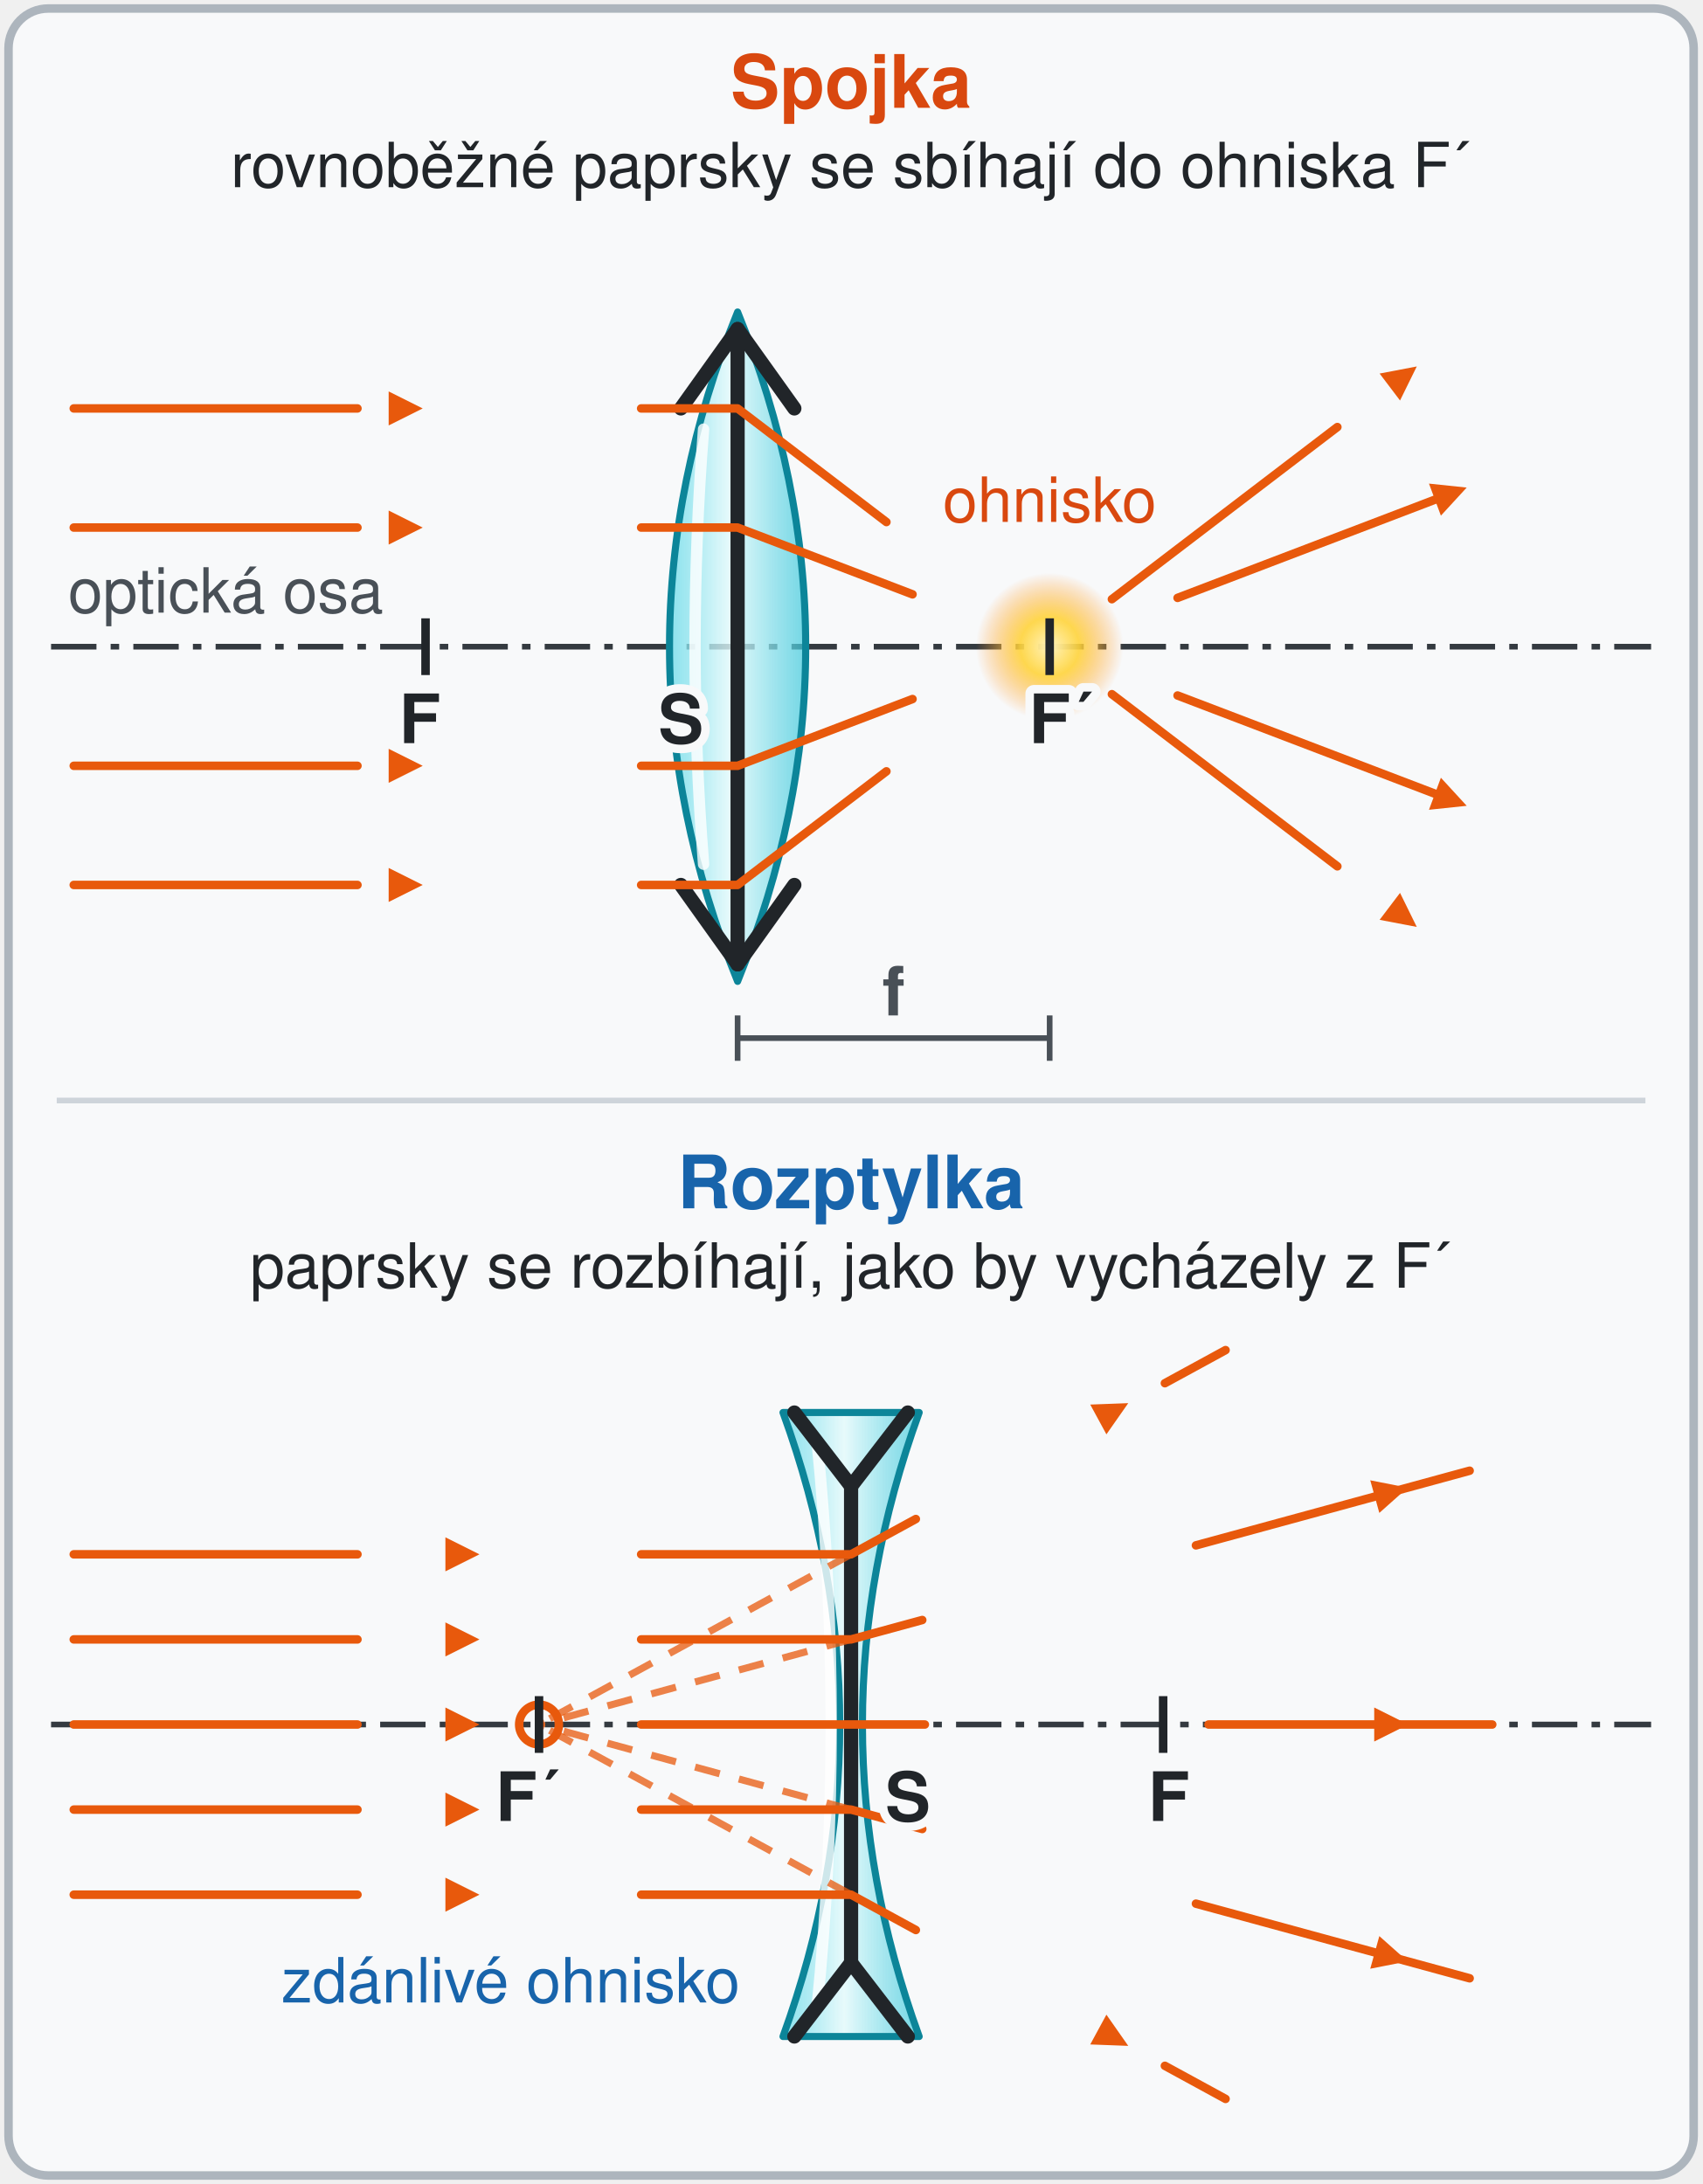
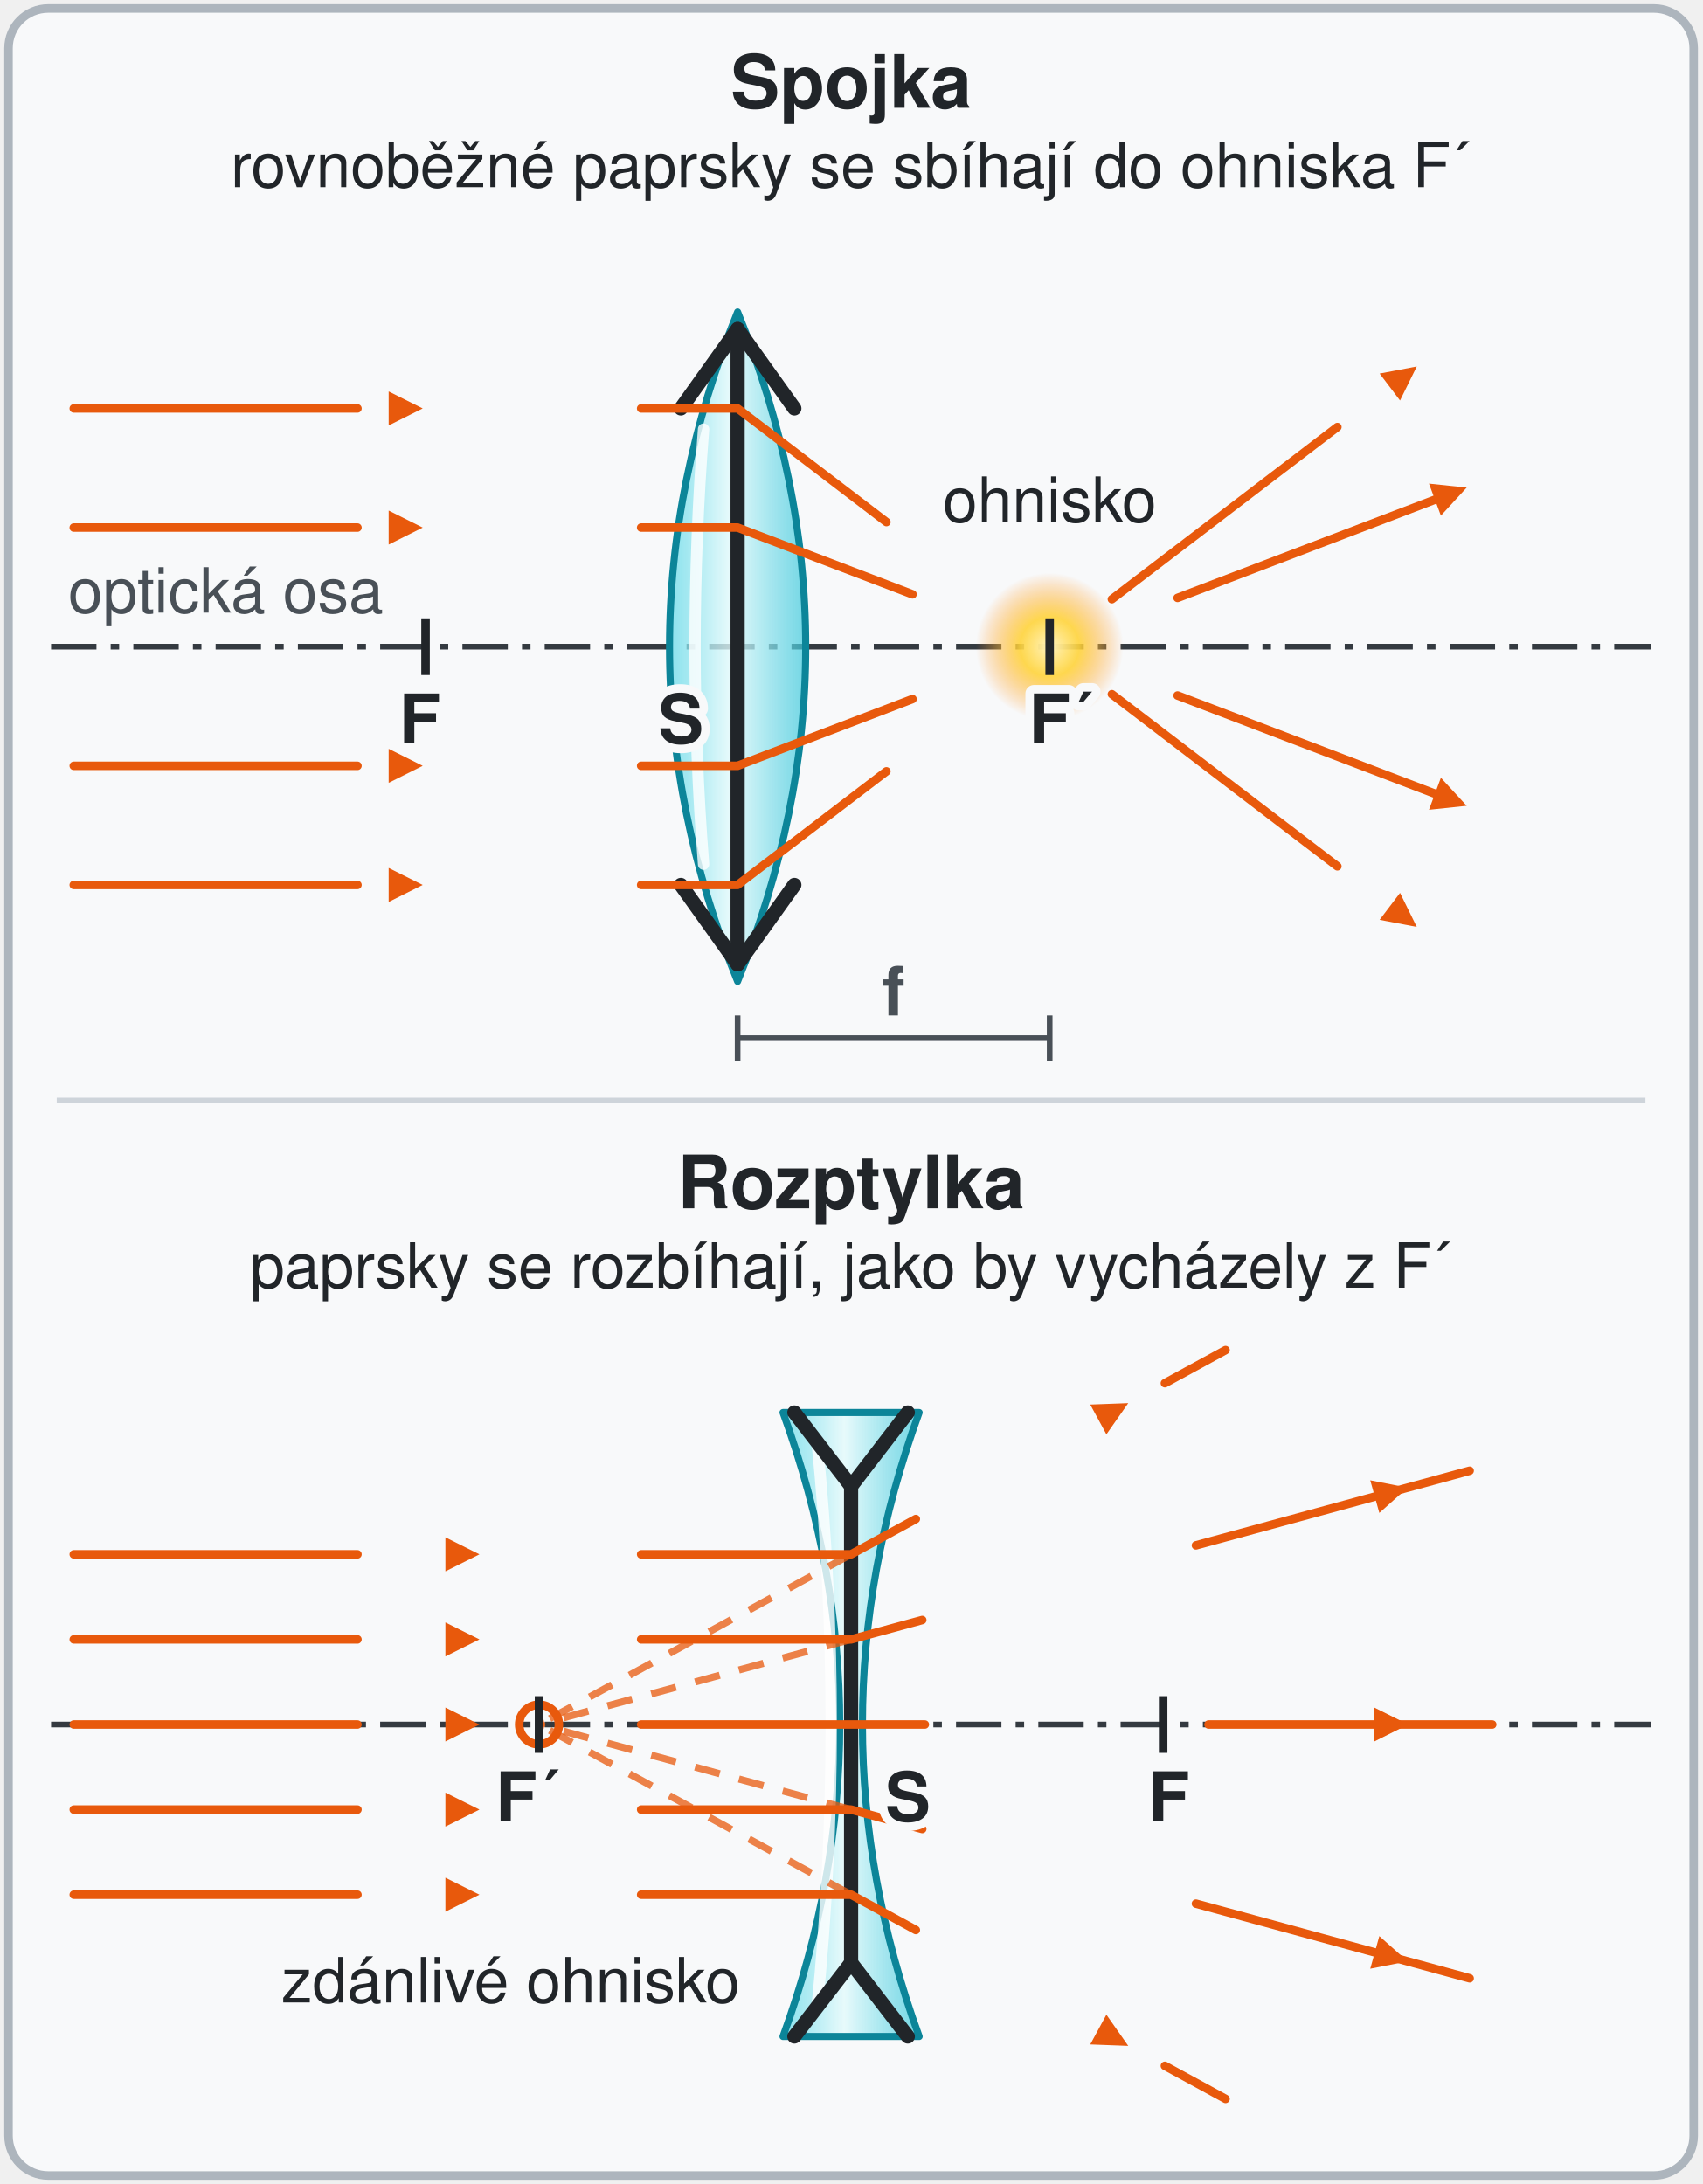
<svg xmlns="http://www.w3.org/2000/svg" viewBox="0 0 600 770" font-family="'Segoe UI', Helvetica, Arial, sans-serif" role="img" aria-label="Nahoře spojka: rovnoběžný svazek paprsků se po průchodu čočkou sbíhá do ohniska F´ za čočkou a dál pokračuje. Dole rozptylka: rovnoběžné paprsky se po průchodu rozbíhají, jako by vycházely ze zdánlivého ohniska F´ před čočkou. Animace: paprsky postupně proletí čočkou, u spojky se rozsvítí ohnisko, u rozptylky se dokreslí čárkované prodloužení paprsků do zdánlivého ohniska.">
  <style>
/* Animace 8 s, smyčka. Předloha: PDF lekce 25, str. 3 a 8 (spojka, svazek do ohniska), str. 9 (popis F, S, F´),
   str. 4 a 15 (rozptylka, zdánlivé ohnisko F´ před čočkou).
   paprsky 5–45 %, ohnisko spojky / čárkovaná prodloužení rozptylky 45–60 %, šipky 45–50 %, vše zmizí 92–98 %.
   Bez animace (prefers-reduced-motion) = koncový stav: atributy níže ukazují vše. */
.pr { stroke-dasharray: 100 100; animation: pr 8s linear infinite; }
.po { animation: po 8s linear infinite; }
.si { animation: si 8s linear infinite; }
.celek { animation: celek 8s linear infinite; }
@keyframes pr { 0%, 5% { stroke-dashoffset: 100; } 45%, 100% { stroke-dashoffset: 0; } }
@keyframes po { 0%, 45% { opacity: 0; } 60%, 100% { opacity: 1; } }
@keyframes si { 0%, 45% { opacity: 0; } 50%, 100% { opacity: 1; } }
@keyframes celek { 0%, 92% { opacity: 1; } 98%, 100% { opacity: 0; } }
@media (prefers-reduced-motion: reduce) { .pr, .po, .si, .celek { animation: none; } }
</style>
  <defs>
    <linearGradient id="c2s" x1="0" y1="0" x2="1" y2="0">
      <stop offset="0" stop-color="#66d9e8" stop-opacity="0.75" />
      <stop offset="0.45" stop-color="#e3fafc" stop-opacity="0.8" />
      <stop offset="1" stop-color="#3bc9db" stop-opacity="0.7" />
    </linearGradient>
    <radialGradient id="c2zar">
      <stop offset="0" stop-color="#fff3bf" />
      <stop offset="0.4" stop-color="#ffd43b" stop-opacity="0.9" />
      <stop offset="1" stop-color="#ff922b" stop-opacity="0" />
    </radialGradient>
  </defs>
  <rect x="3" y="3" width="594" height="764" rx="14" fill="#f8f9fa" stroke="#adb5bd" stroke-width="3" />
-   <text x="300" y="38" font-size="26" font-weight="bold" fill="#d9480f" text-anchor="middle">Spojka</text>
+   <text x="300" y="38" font-size="26" font-weight="bold" fill="#212529" text-anchor="middle">Spojka</text>
  <text x="300" y="66" font-size="22" font-weight="normal" fill="#212529" text-anchor="middle">rovnoběžné paprsky se sbíhají do ohniska F´</text>
  <line x1="18" y1="228" x2="582" y2="228" stroke="#343a40" stroke-width="2" stroke-dasharray="16 5 3 5" />
  <path d="M260,110 Q308,228 260,346 Q212,228 260,110 Z" fill="url(#c2s)" stroke="#0c8599" stroke-width="2.5" stroke-linejoin="round" />
  <path d="M248,151.3 Q242,228 248,304.7" fill="none" stroke="#ffffff" stroke-width="4" stroke-linecap="round" opacity="0.8" />
  <line x1="260" y1="116" x2="260" y2="340" stroke="#212529" stroke-width="5" stroke-linecap="round" />
  <path d="M240,144 L260,116 L280,144 M240,312 L260,340 L280,312" fill="none" stroke="#212529" stroke-width="5" stroke-linecap="round" stroke-linejoin="round" />
  <g class="celek">
    <path class="pr" d="M26,144 L260,144 L370,228 L548.1,364" pathLength="100" fill="none" stroke="#e8590c" stroke-width="3" stroke-linecap="round" stroke-linejoin="round" />
    <path class="pr" d="M26,186 L260,186 L370,228 L572,305.1" pathLength="100" fill="none" stroke="#e8590c" stroke-width="3" stroke-linecap="round" stroke-linejoin="round" />
    <path class="pr" d="M26,270 L260,270 L370,228 L572,150.9" pathLength="100" fill="none" stroke="#e8590c" stroke-width="3" stroke-linecap="round" stroke-linejoin="round" />
    <path class="pr" d="M26,312 L260,312 L370,228 L548.1,92" pathLength="100" fill="none" stroke="#e8590c" stroke-width="3" stroke-linecap="round" stroke-linejoin="round" />
    <g class="si">
      <path d="M149,144 L137,150 L137,138 Z" fill="#e8590c" />
      <path d="M499.4,326.8 L486.3,324.3 L493.5,314.8 Z" fill="#e8590c" />
      <path d="M149,186 L137,192 L137,180 Z" fill="#e8590c" />
      <path d="M517,284.1 L503.7,285.5 L507.9,274.2 Z" fill="#e8590c" />
      <path d="M149,270 L137,276 L137,264 Z" fill="#e8590c" />
      <path d="M517,171.9 L507.9,181.8 L503.7,170.5 Z" fill="#e8590c" />
      <path d="M149,312 L137,318 L137,306 Z" fill="#e8590c" />
      <path d="M499.4,129.2 L493.5,141.2 L486.3,131.7 Z" fill="#e8590c" />
    </g>
    <g class="po">
      <circle cx="370" cy="228" r="26" fill="url(#c2zar)" />
    </g>
  </g>
  <line x1="150" y1="218" x2="150" y2="238" stroke="#212529" stroke-width="3" />
  <text x="148" y="262" font-size="24" font-weight="bold" fill="#212529" text-anchor="middle" paint-order="stroke" stroke="#f8f9fa" stroke-width="6" stroke-linejoin="round">F</text>
  <line x1="370" y1="218" x2="370" y2="238" stroke="#212529" stroke-width="3" />
  <text x="374" y="262" font-size="24" font-weight="bold" fill="#212529" text-anchor="middle" paint-order="stroke" stroke="#f8f9fa" stroke-width="6" stroke-linejoin="round">F´</text>
  <text x="240" y="262" font-size="24" font-weight="bold" fill="#212529" text-anchor="middle" paint-order="stroke" stroke="#f8f9fa" stroke-width="6" stroke-linejoin="round">S</text>
-   <text class="po" x="370" y="184" font-size="22" font-weight="normal" fill="#d9480f" text-anchor="middle" paint-order="stroke" stroke="#f8f9fa" stroke-width="6" stroke-linejoin="round">ohnisko</text>
+   <text class="po" x="370" y="184" font-size="22" font-weight="normal" fill="#212529" text-anchor="middle" paint-order="stroke" stroke="#f8f9fa" stroke-width="6" stroke-linejoin="round">ohnisko</text>
  <text x="24" y="216" font-size="22" font-weight="normal" fill="#495057" text-anchor="start" paint-order="stroke" stroke="#f8f9fa" stroke-width="6" stroke-linejoin="round">optická osa</text>
  <g>
    <line x1="260" y1="366" x2="370" y2="366" stroke="#495057" stroke-width="2" />
    <line x1="260" y1="358" x2="260" y2="374" stroke="#495057" stroke-width="2" />
    <line x1="370" y1="358" x2="370" y2="374" stroke="#495057" stroke-width="2" />
    <text x="315" y="358" font-size="24" font-weight="bold" fill="#495057" text-anchor="middle" paint-order="stroke" stroke="#f8f9fa" stroke-width="6" stroke-linejoin="round">f</text>
  </g>
  <line x1="20" y1="388" x2="580" y2="388" stroke="#ced4da" stroke-width="2" />
-   <text x="300" y="426" font-size="26" font-weight="bold" fill="#1864ab" text-anchor="middle">Rozptylka</text>
+   <text x="300" y="426" font-size="26" font-weight="bold" fill="#212529" text-anchor="middle">Rozptylka</text>
  <text x="300" y="454" font-size="22" font-weight="normal" fill="#212529" text-anchor="middle">paprsky se rozbíhají, jako by vycházely z F´</text>
  <line x1="18" y1="608" x2="582" y2="608" stroke="#343a40" stroke-width="2" stroke-dasharray="16 5 3 5" />
  <path d="M276,498 L324,498 Q284,608 324,718 L276,718 Q316,608 276,498 Z" fill="url(#c2s)" stroke="#0c8599" stroke-width="2.5" stroke-linejoin="round" />
  <path d="M288,508 Q298,608 288,708" fill="none" stroke="#ffffff" stroke-width="4" stroke-linecap="round" opacity="0.8" />
  <line x1="300" y1="524" x2="300" y2="692" stroke="#212529" stroke-width="5" stroke-linecap="round" />
  <path d="M280,498 L300,524 L320,498 M280,718 L300,692 L320,718" fill="none" stroke="#212529" stroke-width="5" stroke-linecap="round" stroke-linejoin="round" />
  <g class="celek">
    <path class="pr" d="M26,548 L300,548 L432,476" pathLength="100" fill="none" stroke="#e8590c" stroke-width="3" stroke-linecap="round" stroke-linejoin="round" />
    <path class="pr" d="M26,578 L300,578 L572,503.8" pathLength="100" fill="none" stroke="#e8590c" stroke-width="3" stroke-linecap="round" stroke-linejoin="round" />
    <path class="pr" d="M26,608 L300,608 L572,608" pathLength="100" fill="none" stroke="#e8590c" stroke-width="3" stroke-linecap="round" stroke-linejoin="round" />
    <path class="pr" d="M26,638 L300,638 L572,712.2" pathLength="100" fill="none" stroke="#e8590c" stroke-width="3" stroke-linecap="round" stroke-linejoin="round" />
    <path class="pr" d="M26,668 L300,668 L432,740" pathLength="100" fill="none" stroke="#e8590c" stroke-width="3" stroke-linecap="round" stroke-linejoin="round" />
    <g class="si">
      <path d="M169,548 L157,554 L157,542 Z" fill="#e8590c" />
      <path d="M397.7,494.7 L390,505.7 L384.3,495.2 Z" fill="#e8590c" />
      <path d="M169,578 L157,584 L157,572 Z" fill="#e8590c" />
      <path d="M496.2,524.5 L486.2,533.4 L483,521.9 Z" fill="#e8590c" />
      <path d="M169,608 L157,614 L157,602 Z" fill="#e8590c" />
      <path d="M496.4,608 L484.4,614 L484.4,602 Z" fill="#e8590c" />
      <path d="M169,638 L157,644 L157,632 Z" fill="#e8590c" />
      <path d="M496.2,691.5 L483,694.1 L486.2,682.6 Z" fill="#e8590c" />
      <path d="M169,668 L157,674 L157,662 Z" fill="#e8590c" />
      <path d="M397.7,721.3 L384.3,720.8 L390,710.3 Z" fill="#e8590c" />
    </g>
    <g class="po">
      <line x1="300" y1="548" x2="190" y2="608" stroke="#e8590c" stroke-width="2.5" stroke-dasharray="9 7" opacity="0.75" />
      <line x1="300" y1="578" x2="190" y2="608" stroke="#e8590c" stroke-width="2.5" stroke-dasharray="9 7" opacity="0.75" />
      <line x1="300" y1="638" x2="190" y2="608" stroke="#e8590c" stroke-width="2.5" stroke-dasharray="9 7" opacity="0.75" />
      <line x1="300" y1="668" x2="190" y2="608" stroke="#e8590c" stroke-width="2.5" stroke-dasharray="9 7" opacity="0.75" />
      <circle cx="190" cy="608" r="7" fill="none" stroke="#e8590c" stroke-width="3" />
    </g>
  </g>
  <line x1="190" y1="598" x2="190" y2="618" stroke="#212529" stroke-width="3" />
  <text x="186" y="642" font-size="24" font-weight="bold" fill="#212529" text-anchor="middle" paint-order="stroke" stroke="#f8f9fa" stroke-width="6" stroke-linejoin="round">F´</text>
  <line x1="410" y1="598" x2="410" y2="618" stroke="#212529" stroke-width="3" />
  <text x="412" y="642" font-size="24" font-weight="bold" fill="#212529" text-anchor="middle" paint-order="stroke" stroke="#f8f9fa" stroke-width="6" stroke-linejoin="round">F</text>
  <text x="320" y="642" font-size="24" font-weight="bold" fill="#212529" text-anchor="middle" paint-order="stroke" stroke="#f8f9fa" stroke-width="6" stroke-linejoin="round">S</text>
-   <text class="po" x="180" y="706" font-size="22" font-weight="normal" fill="#1864ab" text-anchor="middle" paint-order="stroke" stroke="#f8f9fa" stroke-width="6" stroke-linejoin="round">zdánlivé ohnisko</text>
+   <text class="po" x="180" y="706" font-size="22" font-weight="normal" fill="#212529" text-anchor="middle" paint-order="stroke" stroke="#f8f9fa" stroke-width="6" stroke-linejoin="round">zdánlivé ohnisko</text>
</svg>
